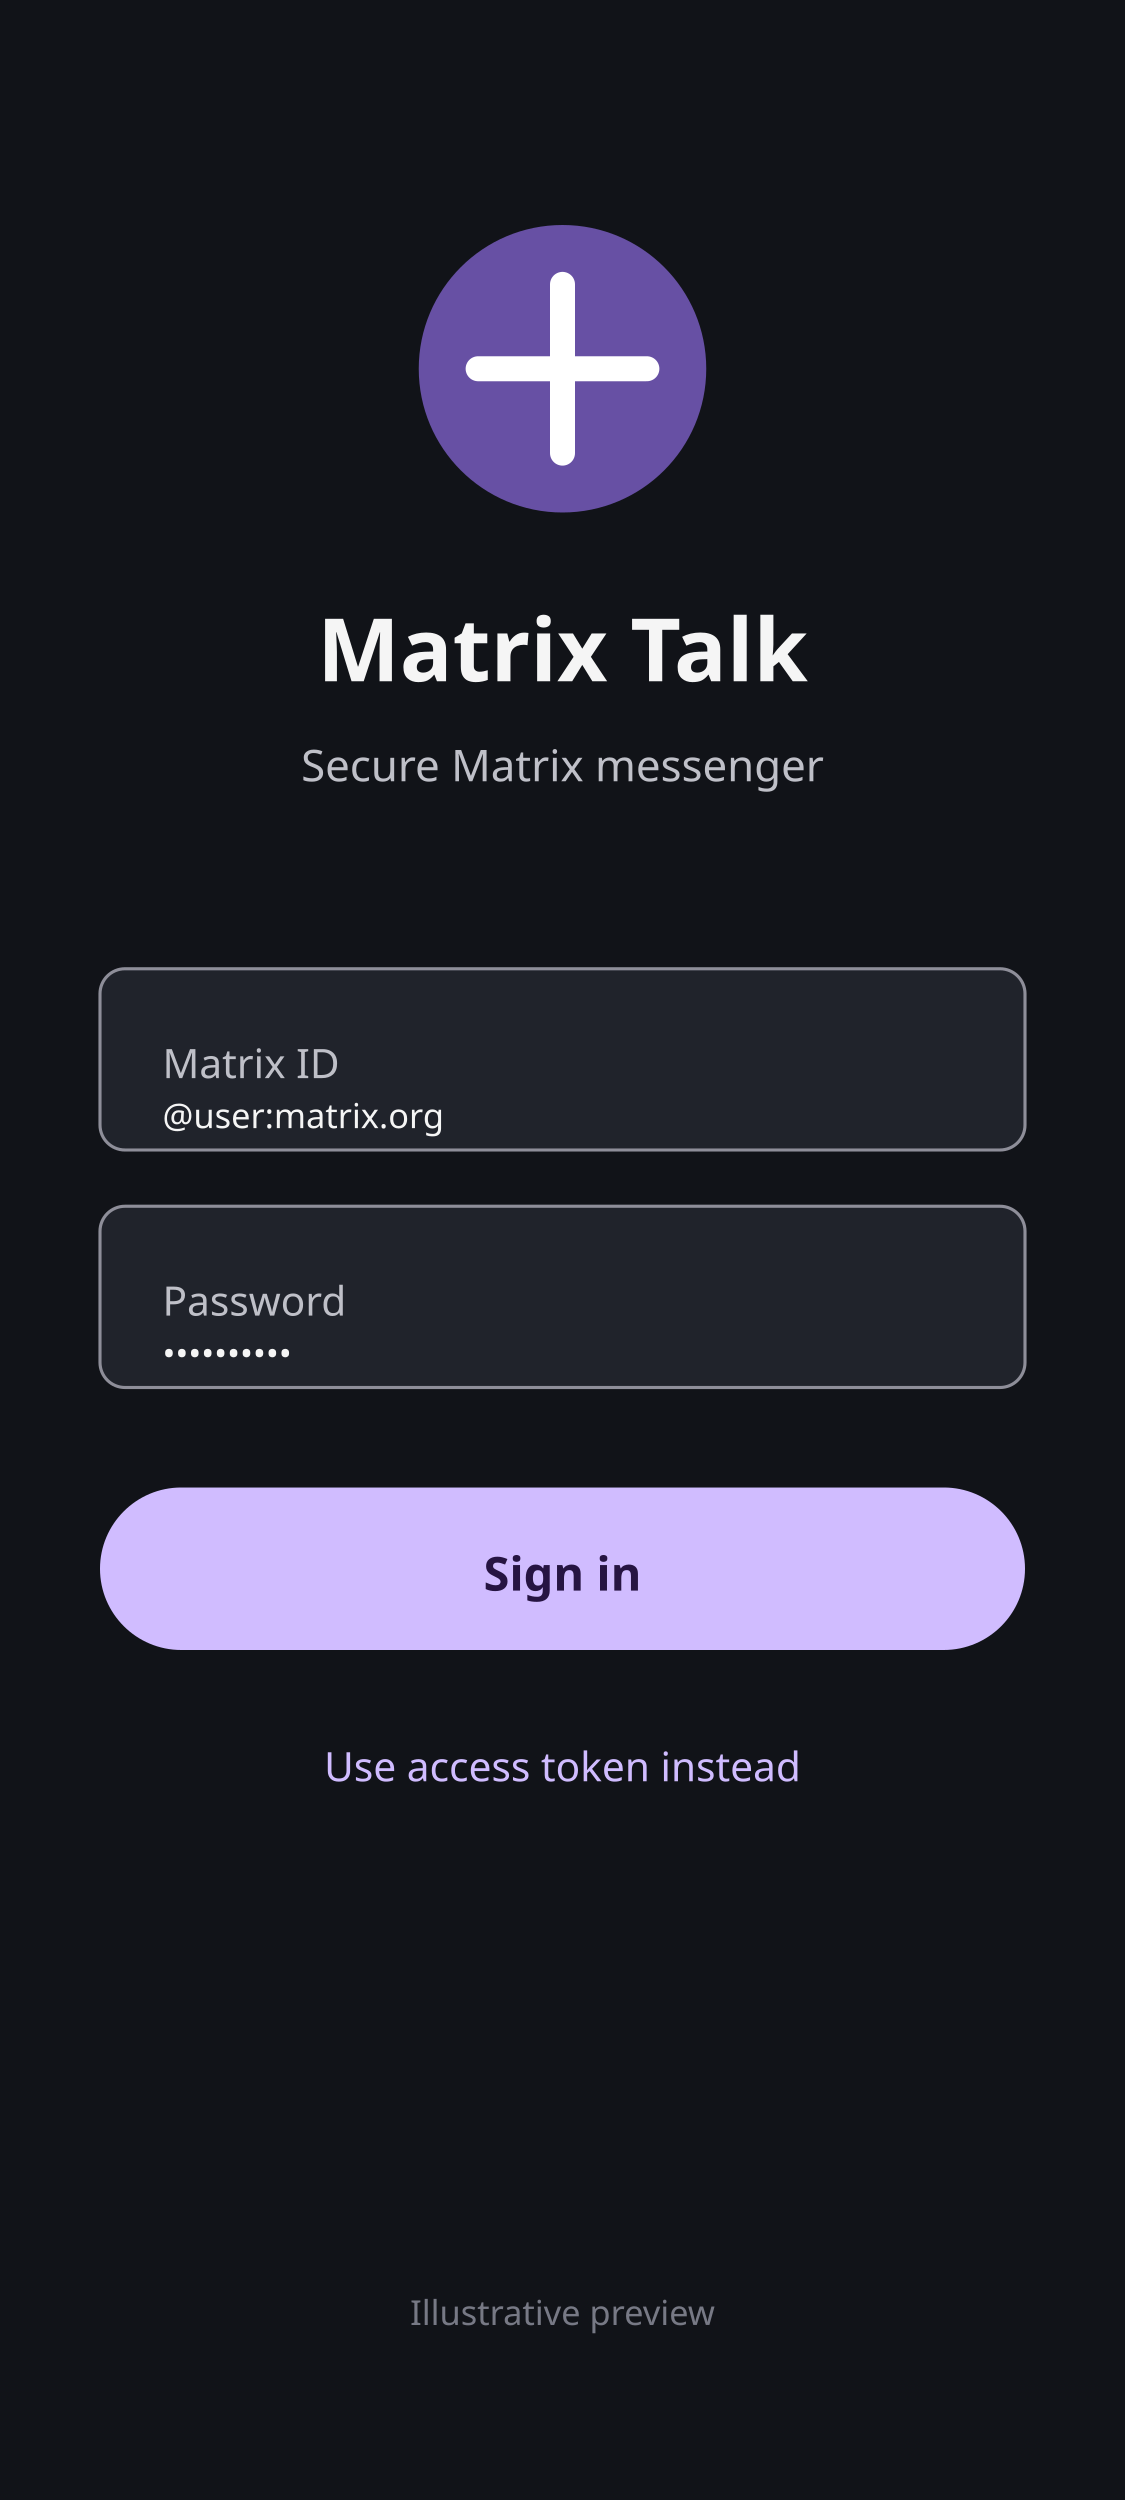
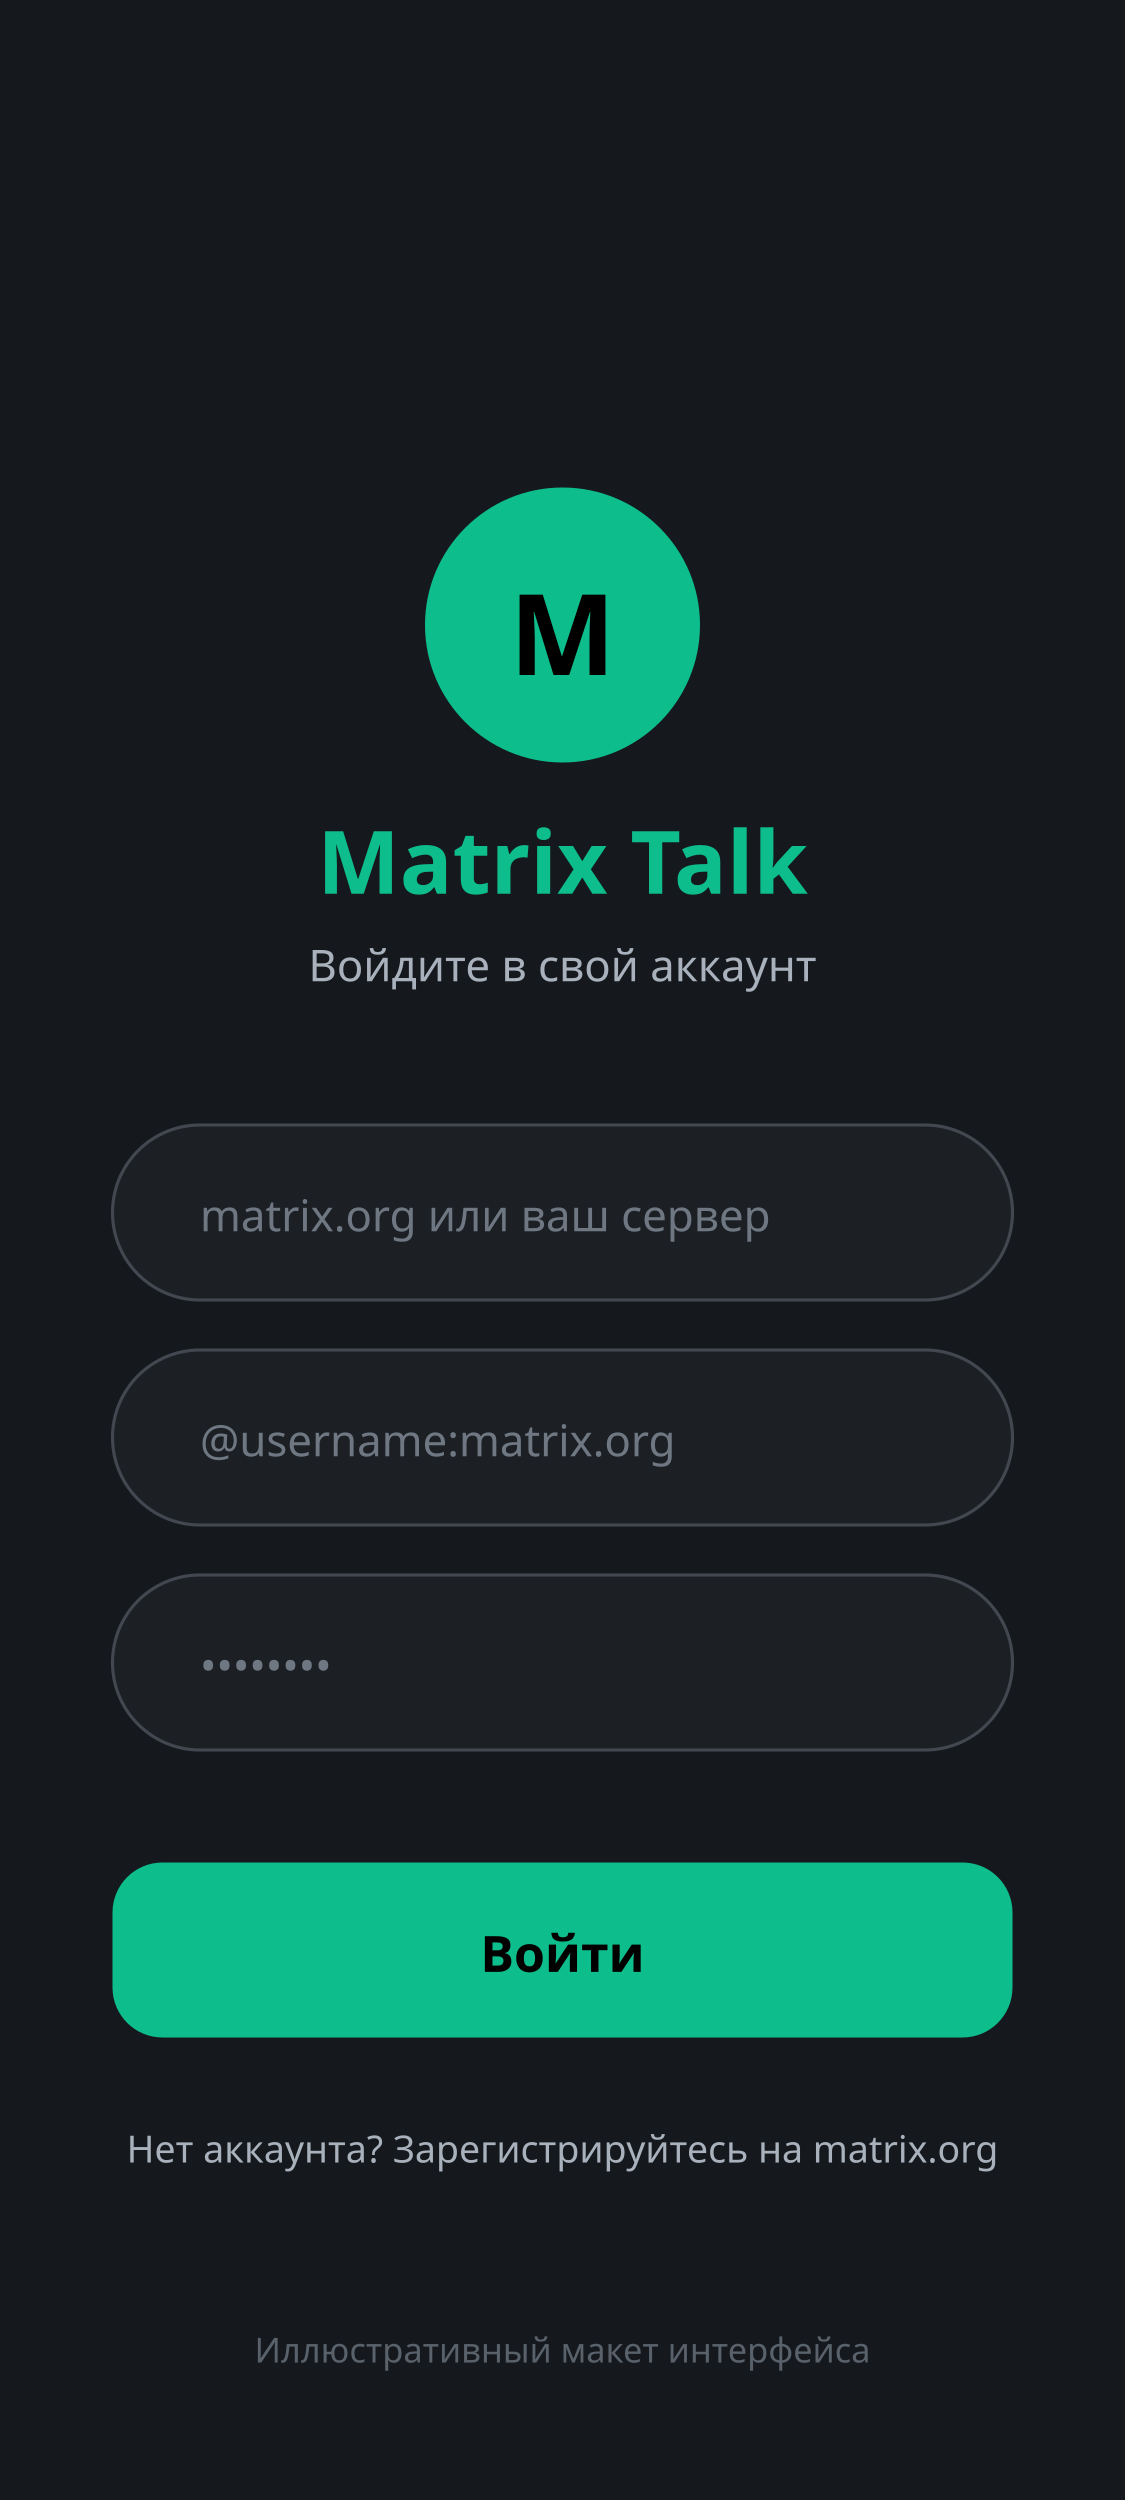
<svg xmlns="http://www.w3.org/2000/svg" width="360" height="800" viewBox="0 0 360 800">
-   <rect width="360" height="800" fill="#111318" />
-   <circle cx="180" cy="118" r="46" fill="#6750A4" />
-   <path d="M153 118h54M180 91v54" stroke="#fff" stroke-width="8" stroke-linecap="round" />
-   <text x="180" y="218" fill="#F5F5F5" font-family="sans-serif" font-size="28" text-anchor="middle" font-weight="700">Matrix Talk</text>
-   <text x="180" y="250" fill="#BFC0C8" font-family="sans-serif" font-size="14" text-anchor="middle">Secure Matrix messenger</text>
-   <rect x="32" y="310" width="296" height="58" rx="8" fill="#20232B" stroke="#8E8E99" />
-   <text x="52" y="345" fill="#BFC0C8" font-family="sans-serif" font-size="13">Matrix ID</text>
-   <text x="52" y="361" fill="#F5F5F5" font-family="sans-serif" font-size="11">@user:matrix.org</text>
-   <rect x="32" y="386" width="296" height="58" rx="8" fill="#20232B" stroke="#8E8E99" />
-   <text x="52" y="421" fill="#BFC0C8" font-family="sans-serif" font-size="13">Password</text>
-   <text x="52" y="437" fill="#F5F5F5" font-family="sans-serif" font-size="11">••••••••••</text>
-   <rect x="32" y="476" width="296" height="52" rx="26" fill="#D0BCFF" />
-   <text x="180" y="509" fill="#261442" font-family="sans-serif" font-size="15" text-anchor="middle" font-weight="700">Sign in</text>
-   <text x="180" y="570" fill="#D0BCFF" font-family="sans-serif" font-size="13" text-anchor="middle">Use access token instead</text>
-   <text x="180" y="744" fill="#777985" font-family="sans-serif" font-size="11" text-anchor="middle">Illustrative preview</text>
+   <rect width="360" height="800" fill="#15191E" />
+   <circle cx="180" cy="200" r="44" fill="#0DBD8B" />
+   <text x="180" y="216" fill="#000" font-family="sans-serif" font-size="36" font-weight="700" text-anchor="middle">M</text>
+   <text x="180" y="286" fill="#0DBD8B" font-family="sans-serif" font-size="28" font-weight="700" text-anchor="middle">Matrix Talk</text>
+   <text x="180" y="314" fill="#A9B2BC" font-family="sans-serif" font-size="14" text-anchor="middle">Войдите в свой аккаунт</text>
+   <rect x="36" y="360" width="288" height="56" rx="28" fill="#1C2025" stroke="#424750" />
+   <text x="64" y="394" fill="#6F7882" font-family="sans-serif" font-size="14">matrix.org или ваш сервер</text>
+   <rect x="36" y="432" width="288" height="56" rx="28" fill="#1C2025" stroke="#424750" />
+   <text x="64" y="466" fill="#6F7882" font-family="sans-serif" font-size="14">@username:matrix.org</text>
+   <rect x="36" y="504" width="288" height="56" rx="28" fill="#1C2025" stroke="#424750" />
+   <text x="64" y="538" fill="#6F7882" font-family="sans-serif" font-size="14">••••••••</text>
+   <rect x="36" y="596" width="288" height="56" rx="16" fill="#0DBD8B" />
+   <text x="180" y="631" fill="#000" font-family="sans-serif" font-size="16" font-weight="600" text-anchor="middle">Войти</text>
+   <text x="180" y="692" fill="#A9B2BC" font-family="sans-serif" font-size="12" text-anchor="middle">Нет аккаунта? Зарегистрируйтесь на matrix.org</text>
+   <text x="180" y="756" fill="#59616B" font-family="sans-serif" font-size="11" text-anchor="middle">Иллюстративный макет интерфейса</text>
</svg>
